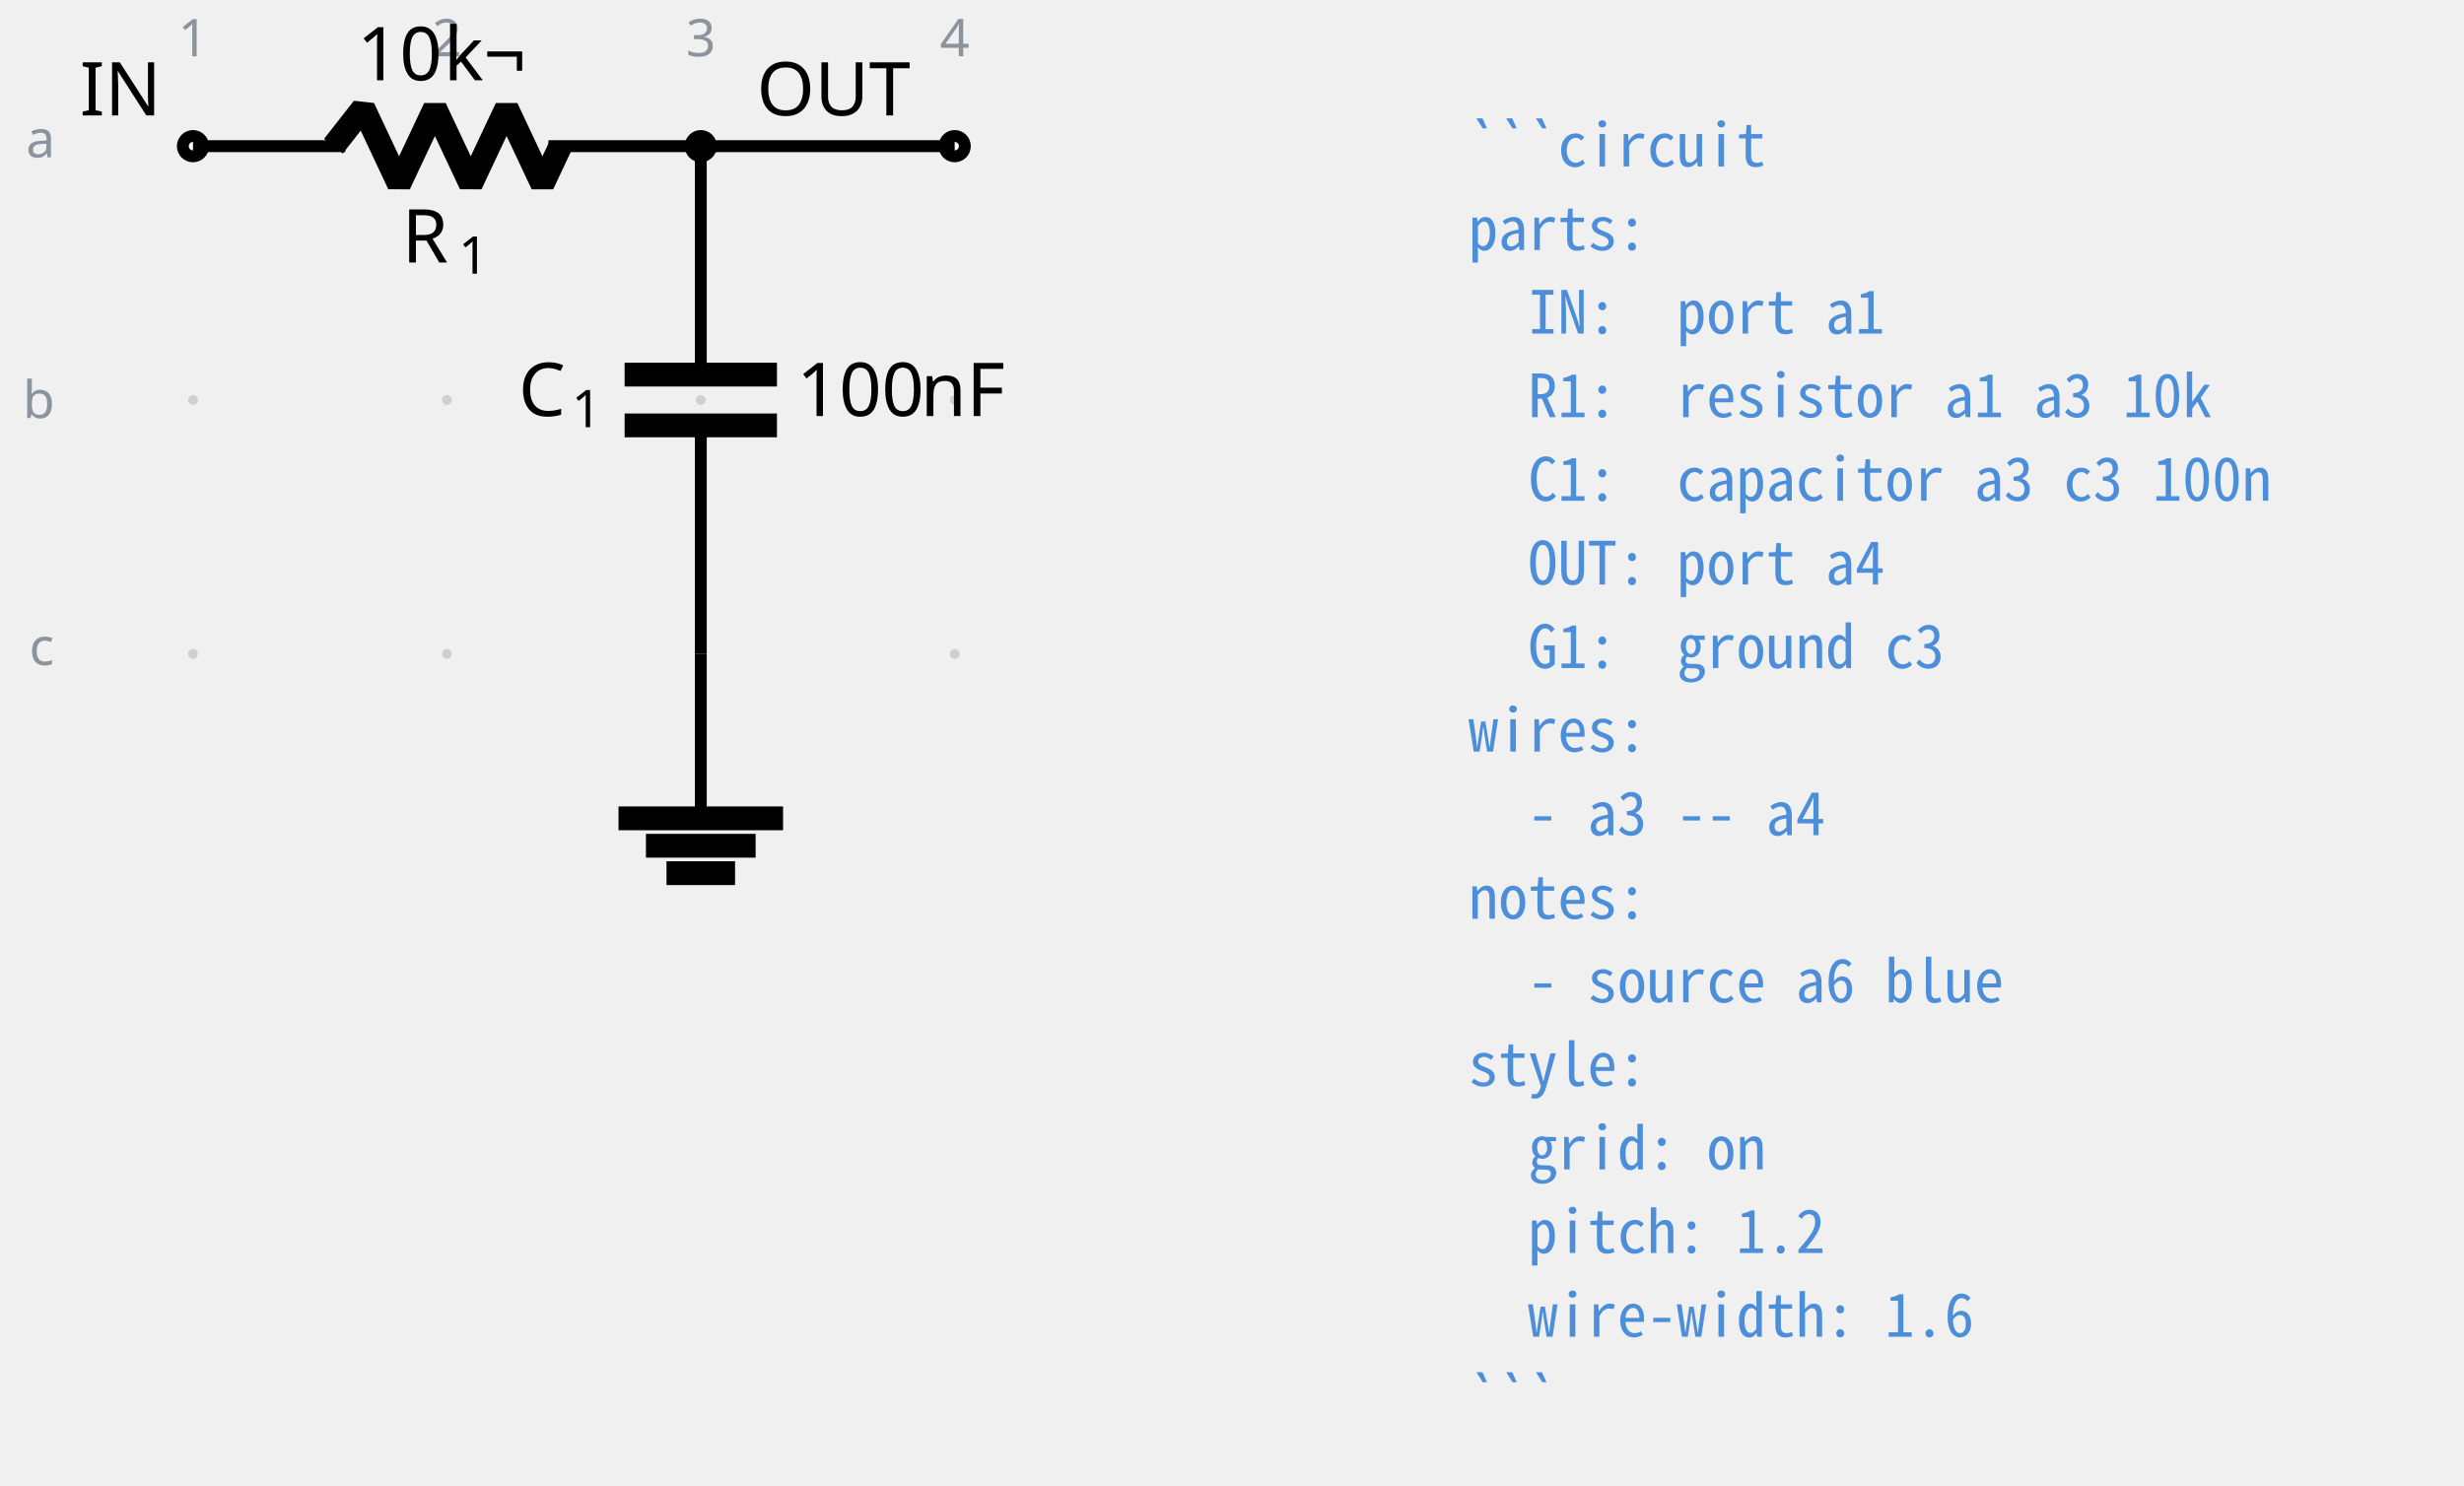
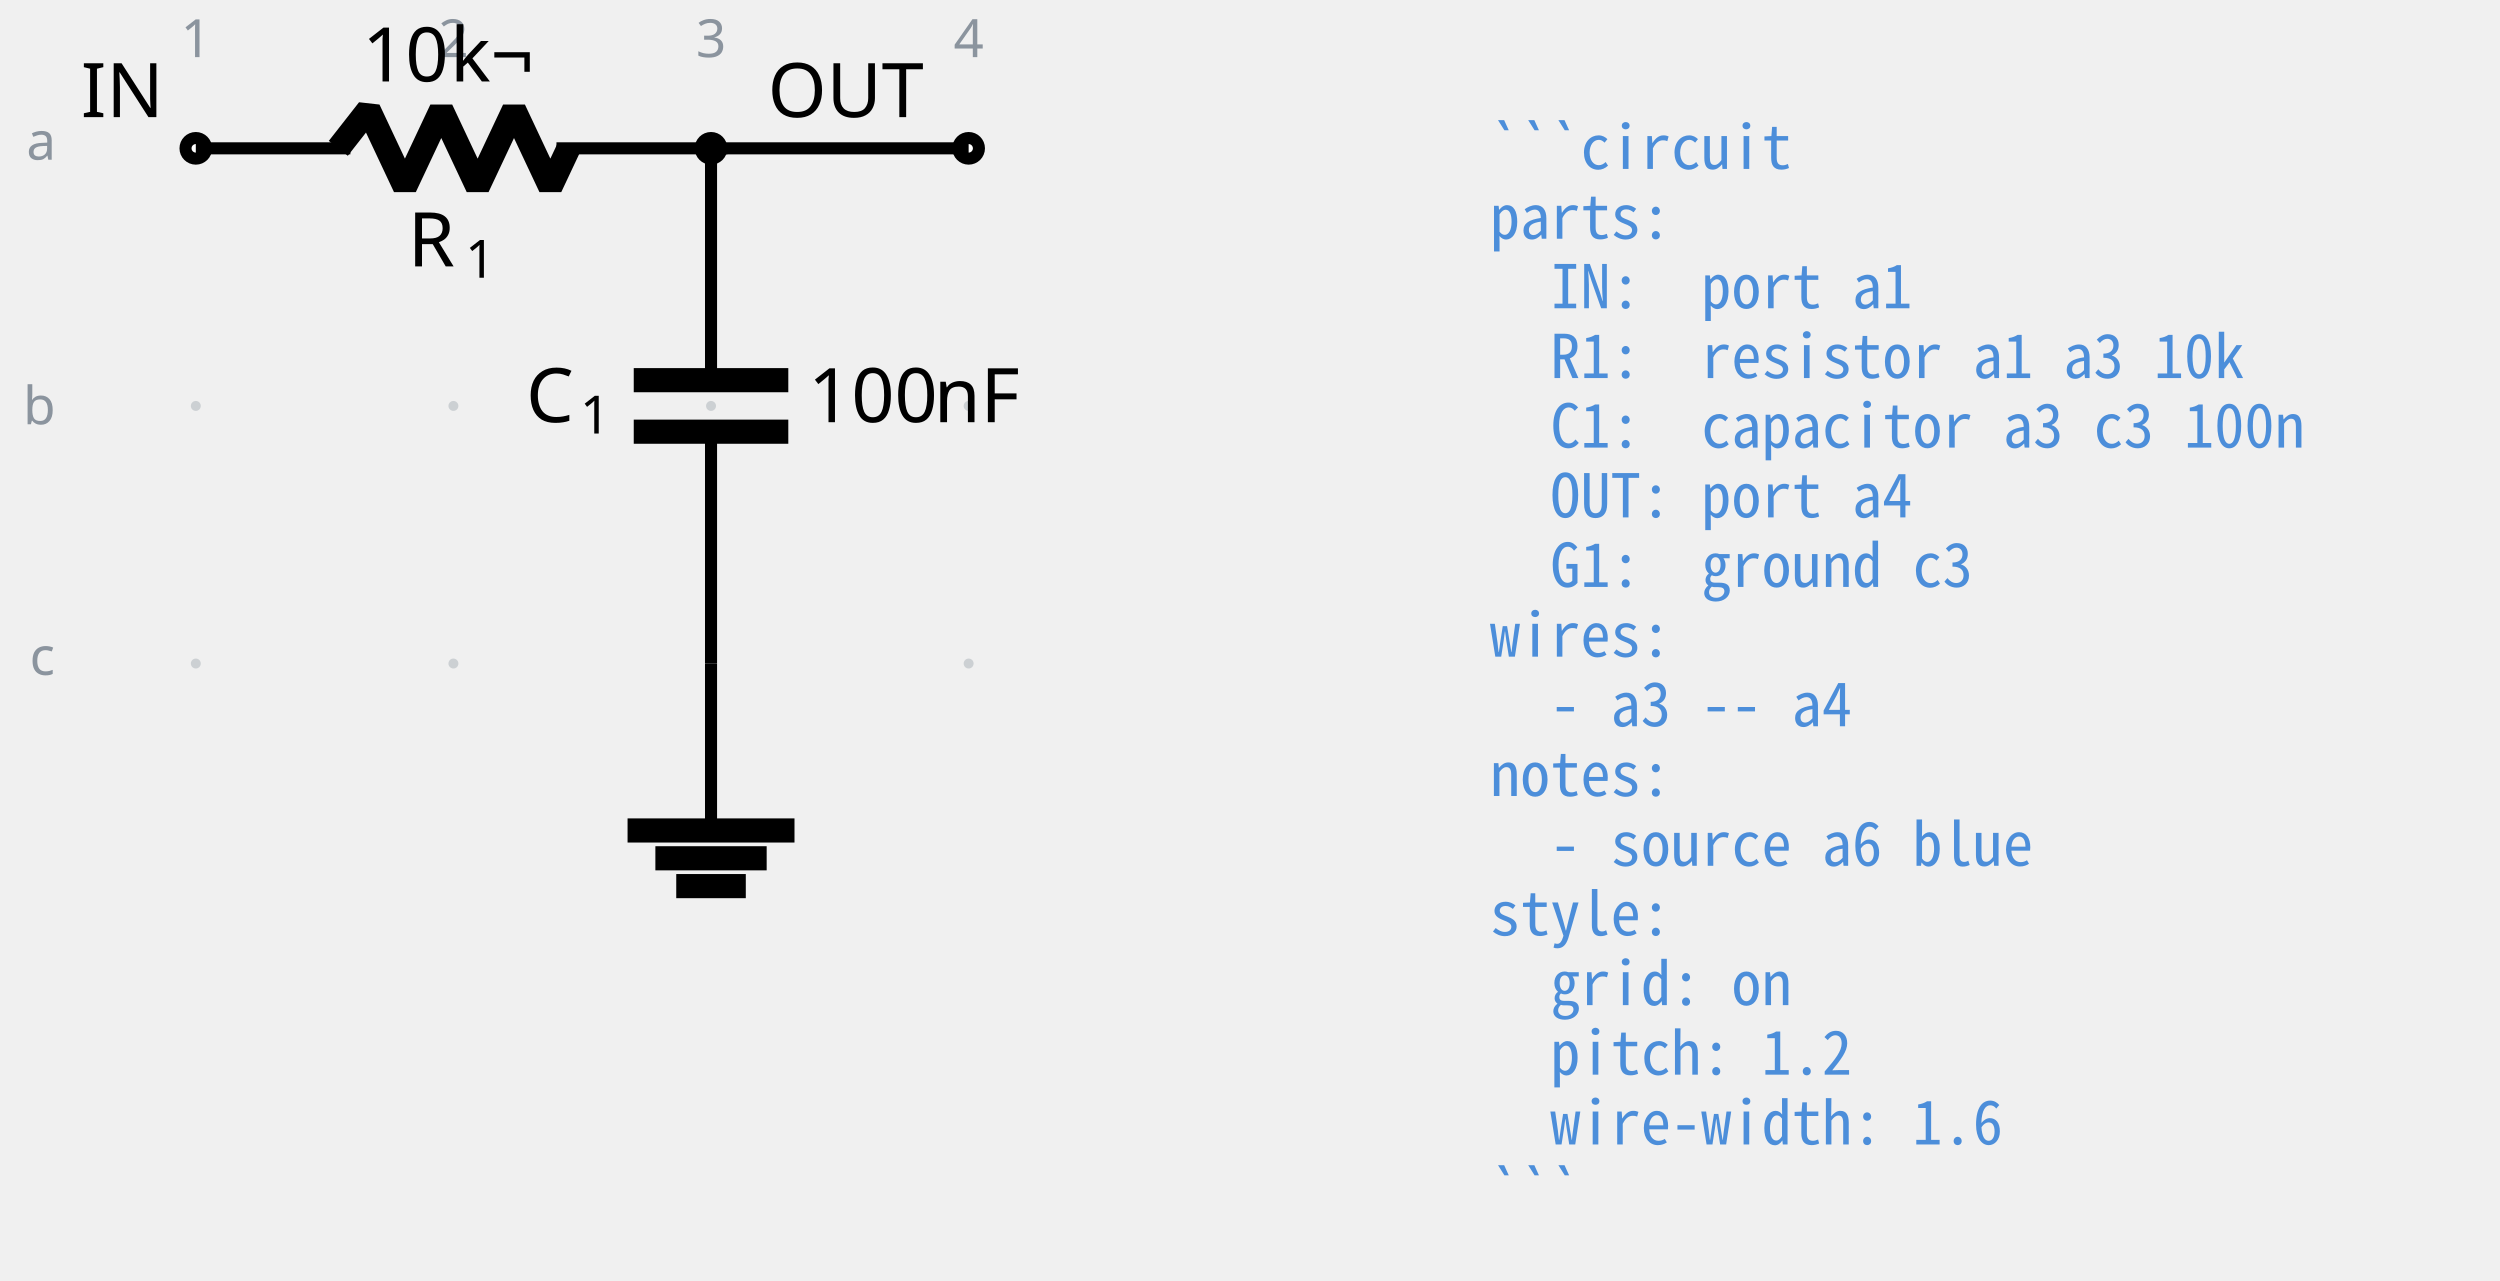
- <svg xmlns="http://www.w3.org/2000/svg" fill="currentColor" width="441.8" height="266.409" viewBox="-72 -72 331.35 199.807">
+ <svg xmlns="http://www.w3.org/2000/svg" fill="currentColor" width="441.8" height="226.234" viewBox="-72 -72 331.35 169.675">
  <g stroke="currentColor" stroke-miterlimit="10" stroke-width="1.6">
    <path fill="#8b949e" fill-opacity=".35" stroke="none" stroke-opacity=".35" d="M-45.387-52.341a.66.66 0 1 0-1.32 0 .66.66 0 0 0 1.32 0M-45.387-18.198a.66.66 0 1 0-1.32 0 .66.66 0 0 0 1.32 0M-45.387 15.945a.66.66 0 1 0-1.32 0 .66.66 0 0 0 1.32 0M-11.244-52.341a.66.66 0 1 0-1.32 0 .66.66 0 0 0 1.32 0M-11.244-18.198a.66.66 0 1 0-1.32 0 .66.66 0 0 0 1.32 0M-11.244 15.945a.66.66 0 1 0-1.32 0 .66.66 0 0 0 1.32 0M22.9-52.341a.66.66 0 1 0-1.32 0 .66.66 0 0 0 1.32 0M22.9-18.198a.66.66 0 1 0-1.32 0 .66.66 0 0 0 1.32 0M22.9 15.945a.66.66 0 1 0-1.32 0 .66.66 0 0 0 1.32 0M57.043-52.341a.66.66 0 1 0-1.32 0 .66.66 0 0 0 1.32 0M57.043-18.198a.66.66 0 1 0-1.32 0 .66.66 0 0 0 1.32 0M57.043 15.945a.66.66 0 1 0-1.32 0 .66.66 0 0 0 1.32 0m-.66 0" />
    <g fill="#8b949e" stroke="#8b949e">
      <text x="-46.047" y="-52.341" fill="#8b949e" stroke="none" font-family="cmr7" font-size="7" transform="translate(-1.993 -12.085)">1</text>
    </g>
    <g fill="#8b949e" stroke="#8b949e">
      <text x="-46.047" y="-52.341" fill="#8b949e" stroke="none" font-family="cmr7" font-size="7" transform="translate(32.15 -12.085)">2</text>
    </g>
    <g fill="#8b949e" stroke="#8b949e">
      <text x="-46.047" y="-52.341" fill="#8b949e" stroke="none" font-family="cmr7" font-size="7" transform="translate(66.293 -12.085)">3</text>
    </g>
    <g fill="#8b949e" stroke="#8b949e">
      <text x="-46.047" y="-52.341" fill="#8b949e" stroke="none" font-family="cmr7" font-size="7" transform="translate(100.437 -12.085)">4</text>
    </g>
    <g fill="#8b949e" stroke="#8b949e">
      <text x="-46.047" y="-52.341" fill="#8b949e" stroke="none" font-family="cmr7" font-size="7" transform="translate(-22.46 1.507)">a</text>
    </g>
    <g fill="#8b949e" stroke="#8b949e">
      <text x="-46.047" y="-52.341" fill="#8b949e" stroke="none" font-family="cmr7" font-size="7" transform="translate(-22.89 36.574)">b</text>
    </g>
    <g fill="#8b949e" stroke="#8b949e">
      <text x="-46.047" y="-52.341" fill="#8b949e" stroke="none" font-family="cmr7" font-size="7" transform="translate(-22.029 69.793)">c</text>
    </g>
    <g fill="#ffffff">
      <path d="M-44.682-52.341a1.365 1.365 0 1 0-2.73 0 1.365 1.365 0 0 0 2.73 0Zm-1.365 0" />
    </g>
    <text x="-46.047" y="-52.341" stroke="none" font-family="cmr10" font-size="10" transform="translate(-15.244 -4.133)">IN</text>
    <path fill="none" d="M-46.047-52.341h.8m-.8 0h20.486m27.314 0H22.24m-.8 0h.8" />
    <g stroke-linejoin="bevel" stroke-width="3.2">
      <path fill="none" d="m-27.161-52.341 4.01-5.122 4.818 10.243 4.82-10.243 4.818 10.243 4.82-10.243L.944-47.22l2.41-5.121" />
    </g>
    <g stroke="none">
      <text x="-46.047" y="-52.341" font-family="cmmi10" font-size="10" transform="translate(28.104 15.648)">R</text>
      <text x="-38.454" y="-50.841" font-family="cmr7" font-size="7" transform="translate(28.104 15.648)">1</text>
    </g>
    <g stroke="none" font-family="cmr10" font-size="10">
      <text x="-46.047" y="-52.341" transform="translate(22.06 -8.863)">10</text>
      <text x="-34.381" y="-52.341" transform="translate(22.06 -8.863)">k¬</text>
    </g>
    <path fill="none" d="M22.24-52.341v.8m0-.8v30.729m0 6.828v30.729m-.001-.8v.8" />
    <g stroke-width="3.2">
      <path fill="none" d="M32.482-21.612H11.996m20.486 6.828H11.996" />
    </g>
    <g stroke="none">
      <text x="-46.047" y="-52.341" font-family="cmmi10" font-size="10" transform="translate(43.771 36.296)">C</text>
      <text x="-38.9" y="-50.841" font-family="cmr7" font-size="7" transform="translate(43.771 36.296)">1</text>
    </g>
    <g stroke="none" font-family="cmr10" font-size="10">
      <text x="-46.047" y="-52.341" transform="translate(81.168 36.296)">100</text>
      <text x="-29.381" y="-52.341" transform="translate(81.168 36.296)">nF</text>
    </g>
    <g fill="#ffffff">
      <path d="M57.748-52.341a1.365 1.365 0 1 0-2.73 0 1.365 1.365 0 0 0 2.73 0Zm-1.365 0" />
    </g>
    <text x="-46.047" y="-52.341" stroke="none" font-family="cmr10" font-size="10" transform="translate(75.797 -4.133)">OUT</text>
    <path fill="none" d="M22.24 15.945V38.07" />
    <path fill="none" stroke-width="3.2" d="M11.177 38.07h22.125m-18.438 3.687h14.75M17.63 45.445h9.218" />
    <path fill="none" d="M22.24-52.341h34.143" />
    <path d="M23.605-52.341a1.365 1.365 0 1 0-2.731 0 1.365 1.365 0 0 0 2.73 0Zm-1.366 0" />
    <g>
      <text x="-46.047" y="-52.341" fill="#4c8eda" stroke="none" font-family="'Noto Sans Mono CJK JP',ui-monospace,'SFMono-Regular',Consolas,'Liberation Mono',monospace" font-size="8" transform="translate(171.516 2.733)" xml:space="preserve">```circuit</text>
    </g>
    <g>
-       <text x="-46.047" y="-52.341" fill="#4c8eda" stroke="none" font-family="'Noto Sans Mono CJK JP',ui-monospace,'SFMono-Regular',Consolas,'Liberation Mono',monospace" font-size="8" transform="translate(171.516 13.972)" xml:space="preserve">parts:</text>
+       <text x="-46.047" y="-52.341" fill="#4c8eda" stroke="none" font-family="'Noto Sans Mono CJK JP',ui-monospace,'SFMono-Regular',Consolas,'Liberation Mono',monospace" font-size="8" transform="translate(171.516 11.98)" xml:space="preserve">parts:</text>
    </g>
    <g>
-       <text x="-46.047" y="-52.341" fill="#4c8eda" stroke="none" font-family="'Noto Sans Mono CJK JP',ui-monospace,'SFMono-Regular',Consolas,'Liberation Mono',monospace" font-size="8" transform="translate(171.516 25.21)" xml:space="preserve">  IN:  port a1</text>
+       <text x="-46.047" y="-52.341" fill="#4c8eda" stroke="none" font-family="'Noto Sans Mono CJK JP',ui-monospace,'SFMono-Regular',Consolas,'Liberation Mono',monospace" font-size="8" transform="translate(171.516 21.2)" xml:space="preserve">  IN:  port a1</text>
    </g>
    <g>
-       <text x="-46.047" y="-52.341" fill="#4c8eda" stroke="none" font-family="'Noto Sans Mono CJK JP',ui-monospace,'SFMono-Regular',Consolas,'Liberation Mono',monospace" font-size="8" transform="translate(171.516 36.45)" xml:space="preserve">  R1:  resistor a1 a3 10k</text>
+       <text x="-46.047" y="-52.341" fill="#4c8eda" stroke="none" font-family="'Noto Sans Mono CJK JP',ui-monospace,'SFMono-Regular',Consolas,'Liberation Mono',monospace" font-size="8" transform="translate(171.516 30.446)" xml:space="preserve">  R1:  resistor a1 a3 10k</text>
    </g>
    <g>
-       <text x="-46.047" y="-52.341" fill="#4c8eda" stroke="none" font-family="'Noto Sans Mono CJK JP',ui-monospace,'SFMono-Regular',Consolas,'Liberation Mono',monospace" font-size="8" transform="translate(171.516 47.689)" xml:space="preserve">  C1:  capacitor a3 c3 100n</text>
+       <text x="-46.047" y="-52.341" fill="#4c8eda" stroke="none" font-family="'Noto Sans Mono CJK JP',ui-monospace,'SFMono-Regular',Consolas,'Liberation Mono',monospace" font-size="8" transform="translate(171.516 39.665)" xml:space="preserve">  C1:  capacitor a3 c3 100n</text>
    </g>
    <g>
-       <text x="-46.047" y="-52.341" fill="#4c8eda" stroke="none" font-family="'Noto Sans Mono CJK JP',ui-monospace,'SFMono-Regular',Consolas,'Liberation Mono',monospace" font-size="8" transform="translate(171.516 58.956)" xml:space="preserve">  OUT: port a4</text>
+       <text x="-46.047" y="-52.341" fill="#4c8eda" stroke="none" font-family="'Noto Sans Mono CJK JP',ui-monospace,'SFMono-Regular',Consolas,'Liberation Mono',monospace" font-size="8" transform="translate(171.516 48.912)" xml:space="preserve">  OUT: port a4</text>
    </g>
    <g>
-       <text x="-46.047" y="-52.341" fill="#4c8eda" stroke="none" font-family="'Noto Sans Mono CJK JP',ui-monospace,'SFMono-Regular',Consolas,'Liberation Mono',monospace" font-size="8" transform="translate(171.516 70.195)" xml:space="preserve">  G1:  ground c3</text>
+       <text x="-46.047" y="-52.341" fill="#4c8eda" stroke="none" font-family="'Noto Sans Mono CJK JP',ui-monospace,'SFMono-Regular',Consolas,'Liberation Mono',monospace" font-size="8" transform="translate(171.516 58.131)" xml:space="preserve">  G1:  ground c3</text>
    </g>
    <g>
-       <text x="-46.047" y="-52.341" fill="#4c8eda" stroke="none" font-family="'Noto Sans Mono CJK JP',ui-monospace,'SFMono-Regular',Consolas,'Liberation Mono',monospace" font-size="8" transform="translate(171.516 81.434)" xml:space="preserve">wires:</text>
+       <text x="-46.047" y="-52.341" fill="#4c8eda" stroke="none" font-family="'Noto Sans Mono CJK JP',ui-monospace,'SFMono-Regular',Consolas,'Liberation Mono',monospace" font-size="8" transform="translate(171.516 67.378)" xml:space="preserve">wires:</text>
    </g>
    <g>
-       <text x="-46.047" y="-52.341" fill="#4c8eda" stroke="none" font-family="'Noto Sans Mono CJK JP',ui-monospace,'SFMono-Regular',Consolas,'Liberation Mono',monospace" font-size="8" transform="translate(171.516 92.672)" xml:space="preserve">  - a3 -- a4</text>
+       <text x="-46.047" y="-52.341" fill="#4c8eda" stroke="none" font-family="'Noto Sans Mono CJK JP',ui-monospace,'SFMono-Regular',Consolas,'Liberation Mono',monospace" font-size="8" transform="translate(171.516 76.596)" xml:space="preserve">  - a3 -- a4</text>
    </g>
    <g>
-       <text x="-46.047" y="-52.341" fill="#4c8eda" stroke="none" font-family="'Noto Sans Mono CJK JP',ui-monospace,'SFMono-Regular',Consolas,'Liberation Mono',monospace" font-size="8" transform="translate(171.516 103.911)" xml:space="preserve">notes:</text>
+       <text x="-46.047" y="-52.341" fill="#4c8eda" stroke="none" font-family="'Noto Sans Mono CJK JP',ui-monospace,'SFMono-Regular',Consolas,'Liberation Mono',monospace" font-size="8" transform="translate(171.516 85.844)" xml:space="preserve">notes:</text>
    </g>
    <g>
-       <text x="-46.047" y="-52.341" fill="#4c8eda" stroke="none" font-family="'Noto Sans Mono CJK JP',ui-monospace,'SFMono-Regular',Consolas,'Liberation Mono',monospace" font-size="8" transform="translate(171.516 115.15)" xml:space="preserve">  - source a6 blue</text>
+       <text x="-46.047" y="-52.341" fill="#4c8eda" stroke="none" font-family="'Noto Sans Mono CJK JP',ui-monospace,'SFMono-Regular',Consolas,'Liberation Mono',monospace" font-size="8" transform="translate(171.516 95.091)" xml:space="preserve">  - source a6 blue</text>
    </g>
    <g>
-       <text x="-46.047" y="-52.341" fill="#4c8eda" stroke="none" font-family="'Noto Sans Mono CJK JP',ui-monospace,'SFMono-Regular',Consolas,'Liberation Mono',monospace" font-size="8" transform="translate(171.516 126.389)" xml:space="preserve">style:</text>
+       <text x="-46.047" y="-52.341" fill="#4c8eda" stroke="none" font-family="'Noto Sans Mono CJK JP',ui-monospace,'SFMono-Regular',Consolas,'Liberation Mono',monospace" font-size="8" transform="translate(171.516 104.31)" xml:space="preserve">style:</text>
    </g>
    <g>
-       <text x="-46.047" y="-52.341" fill="#4c8eda" stroke="none" font-family="'Noto Sans Mono CJK JP',ui-monospace,'SFMono-Regular',Consolas,'Liberation Mono',monospace" font-size="8" transform="translate(171.516 137.628)" xml:space="preserve">  grid: on</text>
+       <text x="-46.047" y="-52.341" fill="#4c8eda" stroke="none" font-family="'Noto Sans Mono CJK JP',ui-monospace,'SFMono-Regular',Consolas,'Liberation Mono',monospace" font-size="8" transform="translate(171.516 113.557)" xml:space="preserve">  grid: on</text>
    </g>
    <g>
-       <text x="-46.047" y="-52.341" fill="#4c8eda" stroke="none" font-family="'Noto Sans Mono CJK JP',ui-monospace,'SFMono-Regular',Consolas,'Liberation Mono',monospace" font-size="8" transform="translate(171.516 148.867)" xml:space="preserve">  pitch: 1.2</text>
+       <text x="-46.047" y="-52.341" fill="#4c8eda" stroke="none" font-family="'Noto Sans Mono CJK JP',ui-monospace,'SFMono-Regular',Consolas,'Liberation Mono',monospace" font-size="8" transform="translate(171.516 122.775)" xml:space="preserve">  pitch: 1.2</text>
    </g>
    <g>
-       <text x="-46.047" y="-52.341" fill="#4c8eda" stroke="none" font-family="'Noto Sans Mono CJK JP',ui-monospace,'SFMono-Regular',Consolas,'Liberation Mono',monospace" font-size="8" transform="translate(171.516 160.134)" xml:space="preserve">  wire-width: 1.6</text>
+       <text x="-46.047" y="-52.341" fill="#4c8eda" stroke="none" font-family="'Noto Sans Mono CJK JP',ui-monospace,'SFMono-Regular',Consolas,'Liberation Mono',monospace" font-size="8" transform="translate(171.516 132.023)" xml:space="preserve">  wire-width: 1.6</text>
    </g>
    <g>
-       <text x="-46.047" y="-52.341" fill="#4c8eda" stroke="none" font-family="'Noto Sans Mono CJK JP',ui-monospace,'SFMono-Regular',Consolas,'Liberation Mono',monospace" font-size="8" transform="translate(171.516 171.373)" xml:space="preserve">```</text>
+       <text x="-46.047" y="-52.341" fill="#4c8eda" stroke="none" font-family="'Noto Sans Mono CJK JP',ui-monospace,'SFMono-Regular',Consolas,'Liberation Mono',monospace" font-size="8" transform="translate(171.516 141.241)" xml:space="preserve">```</text>
    </g>
  </g>
</svg>
